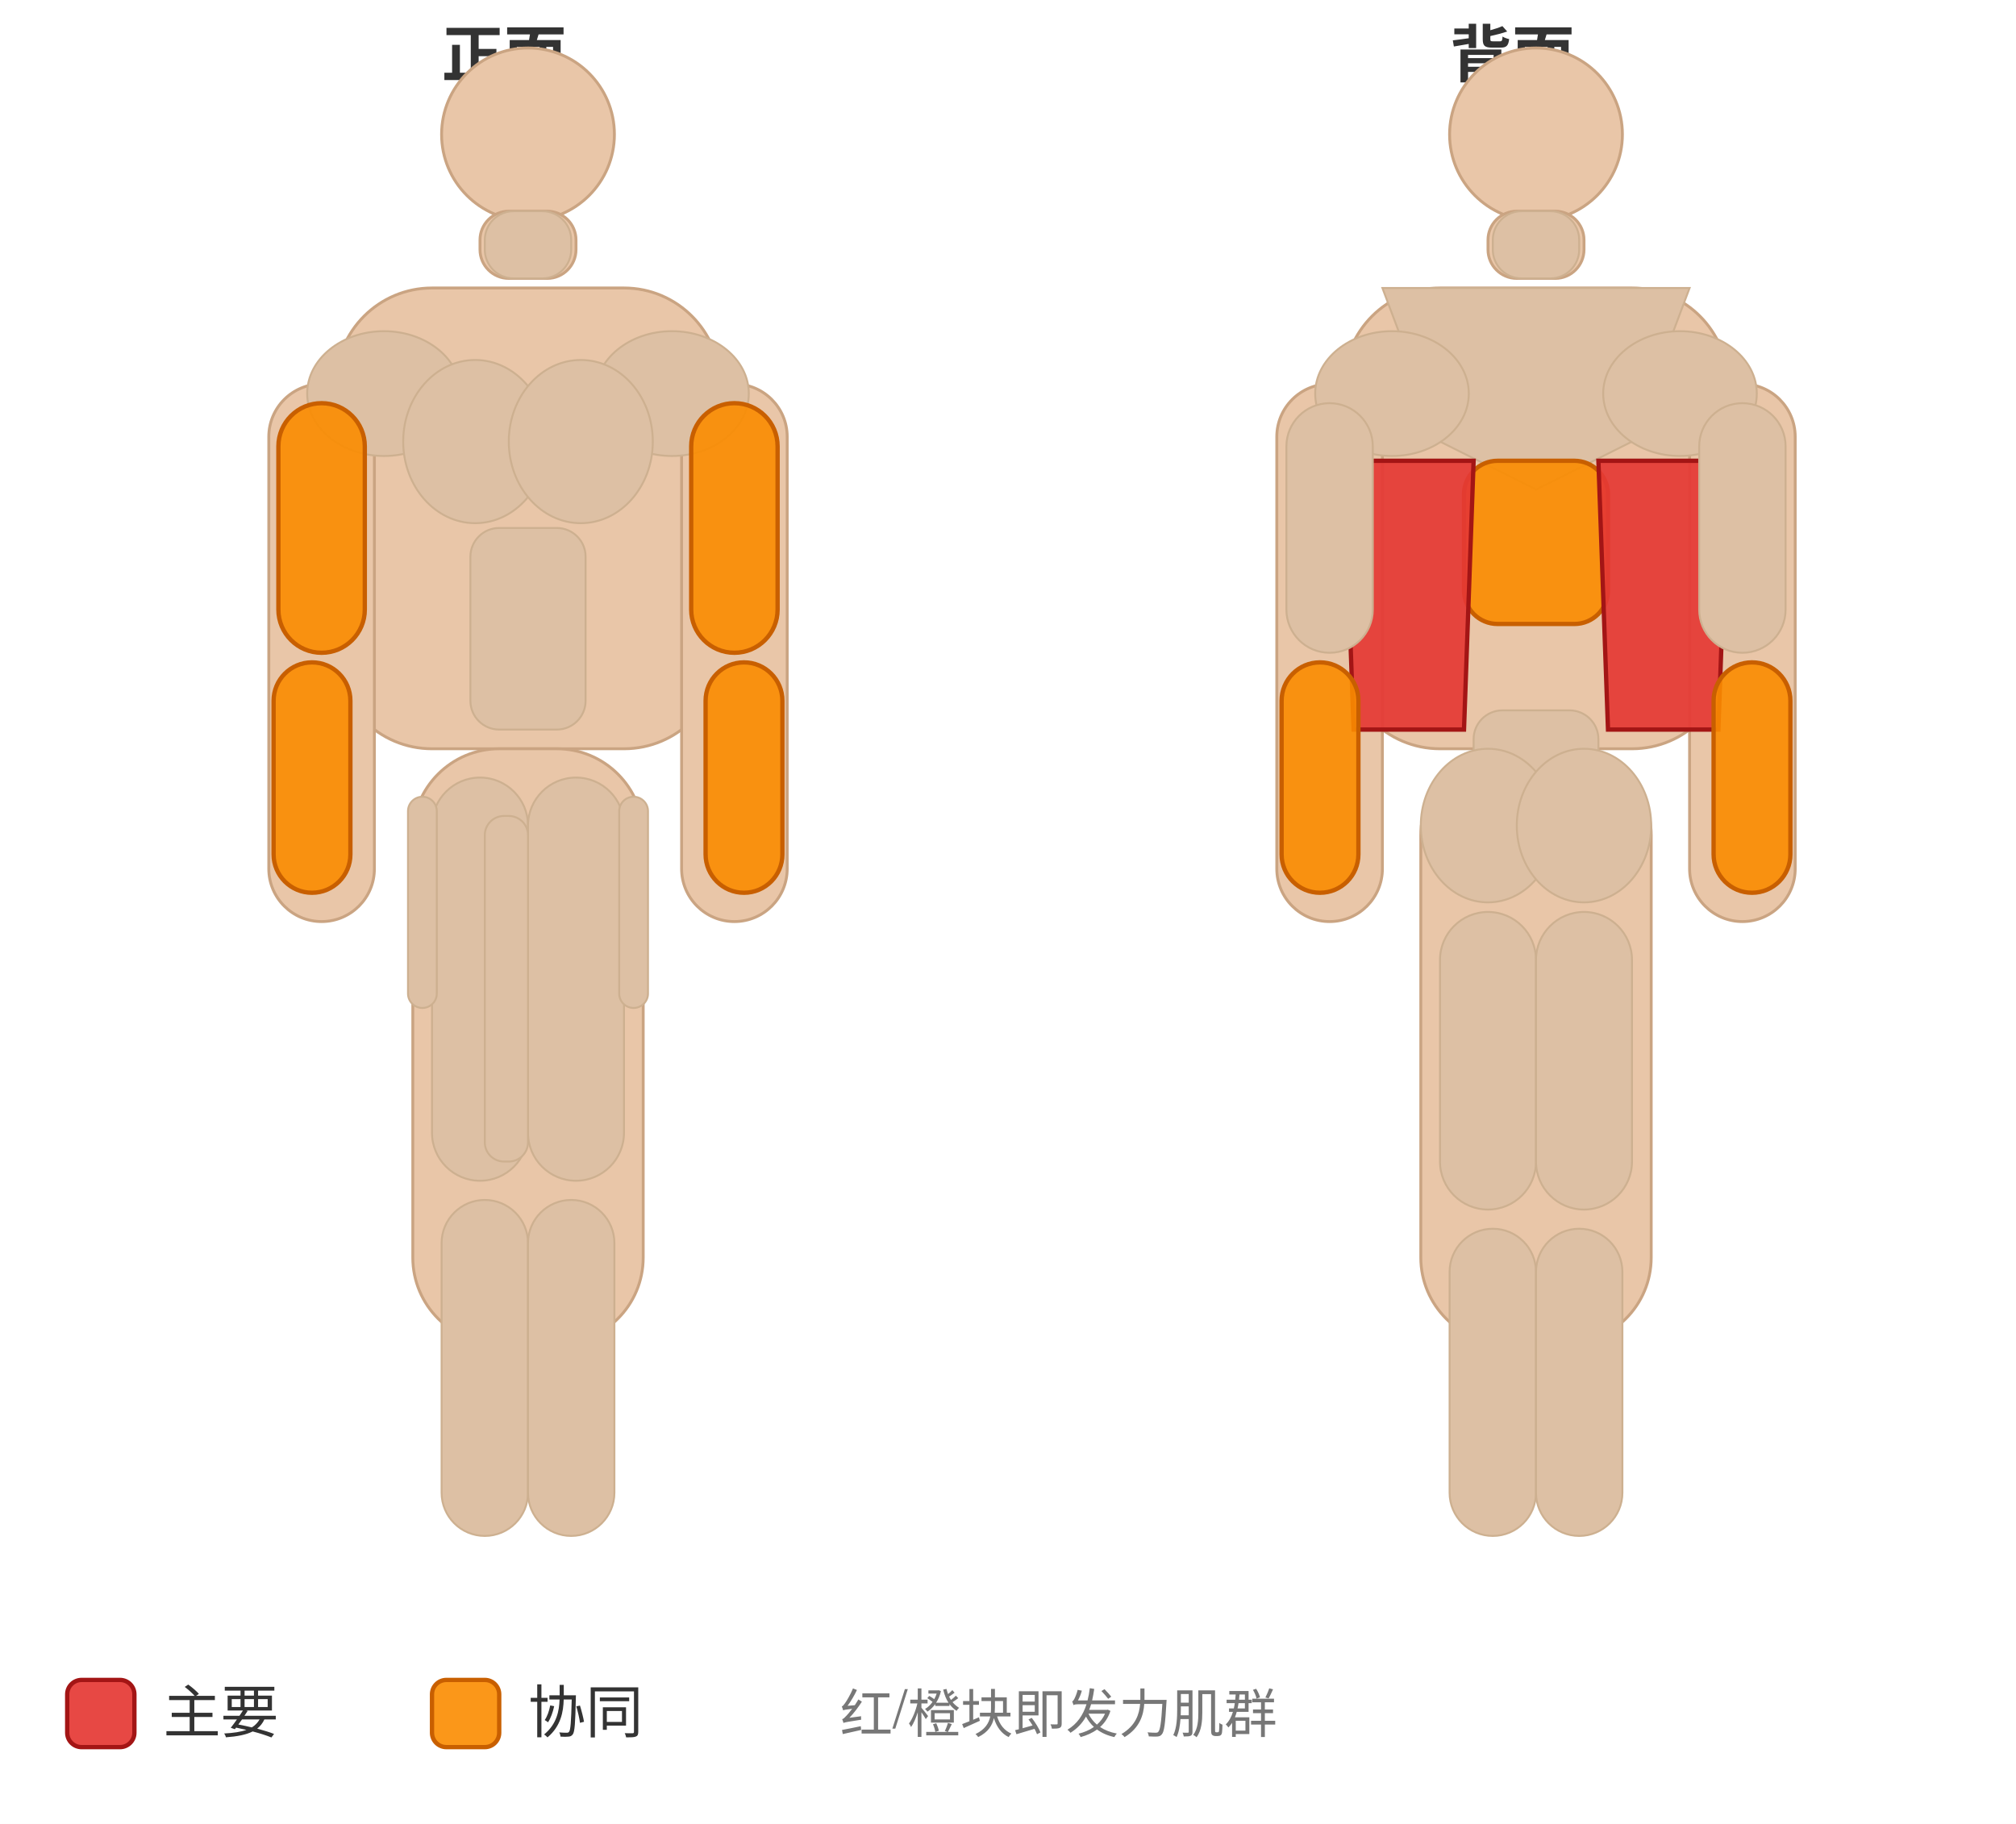
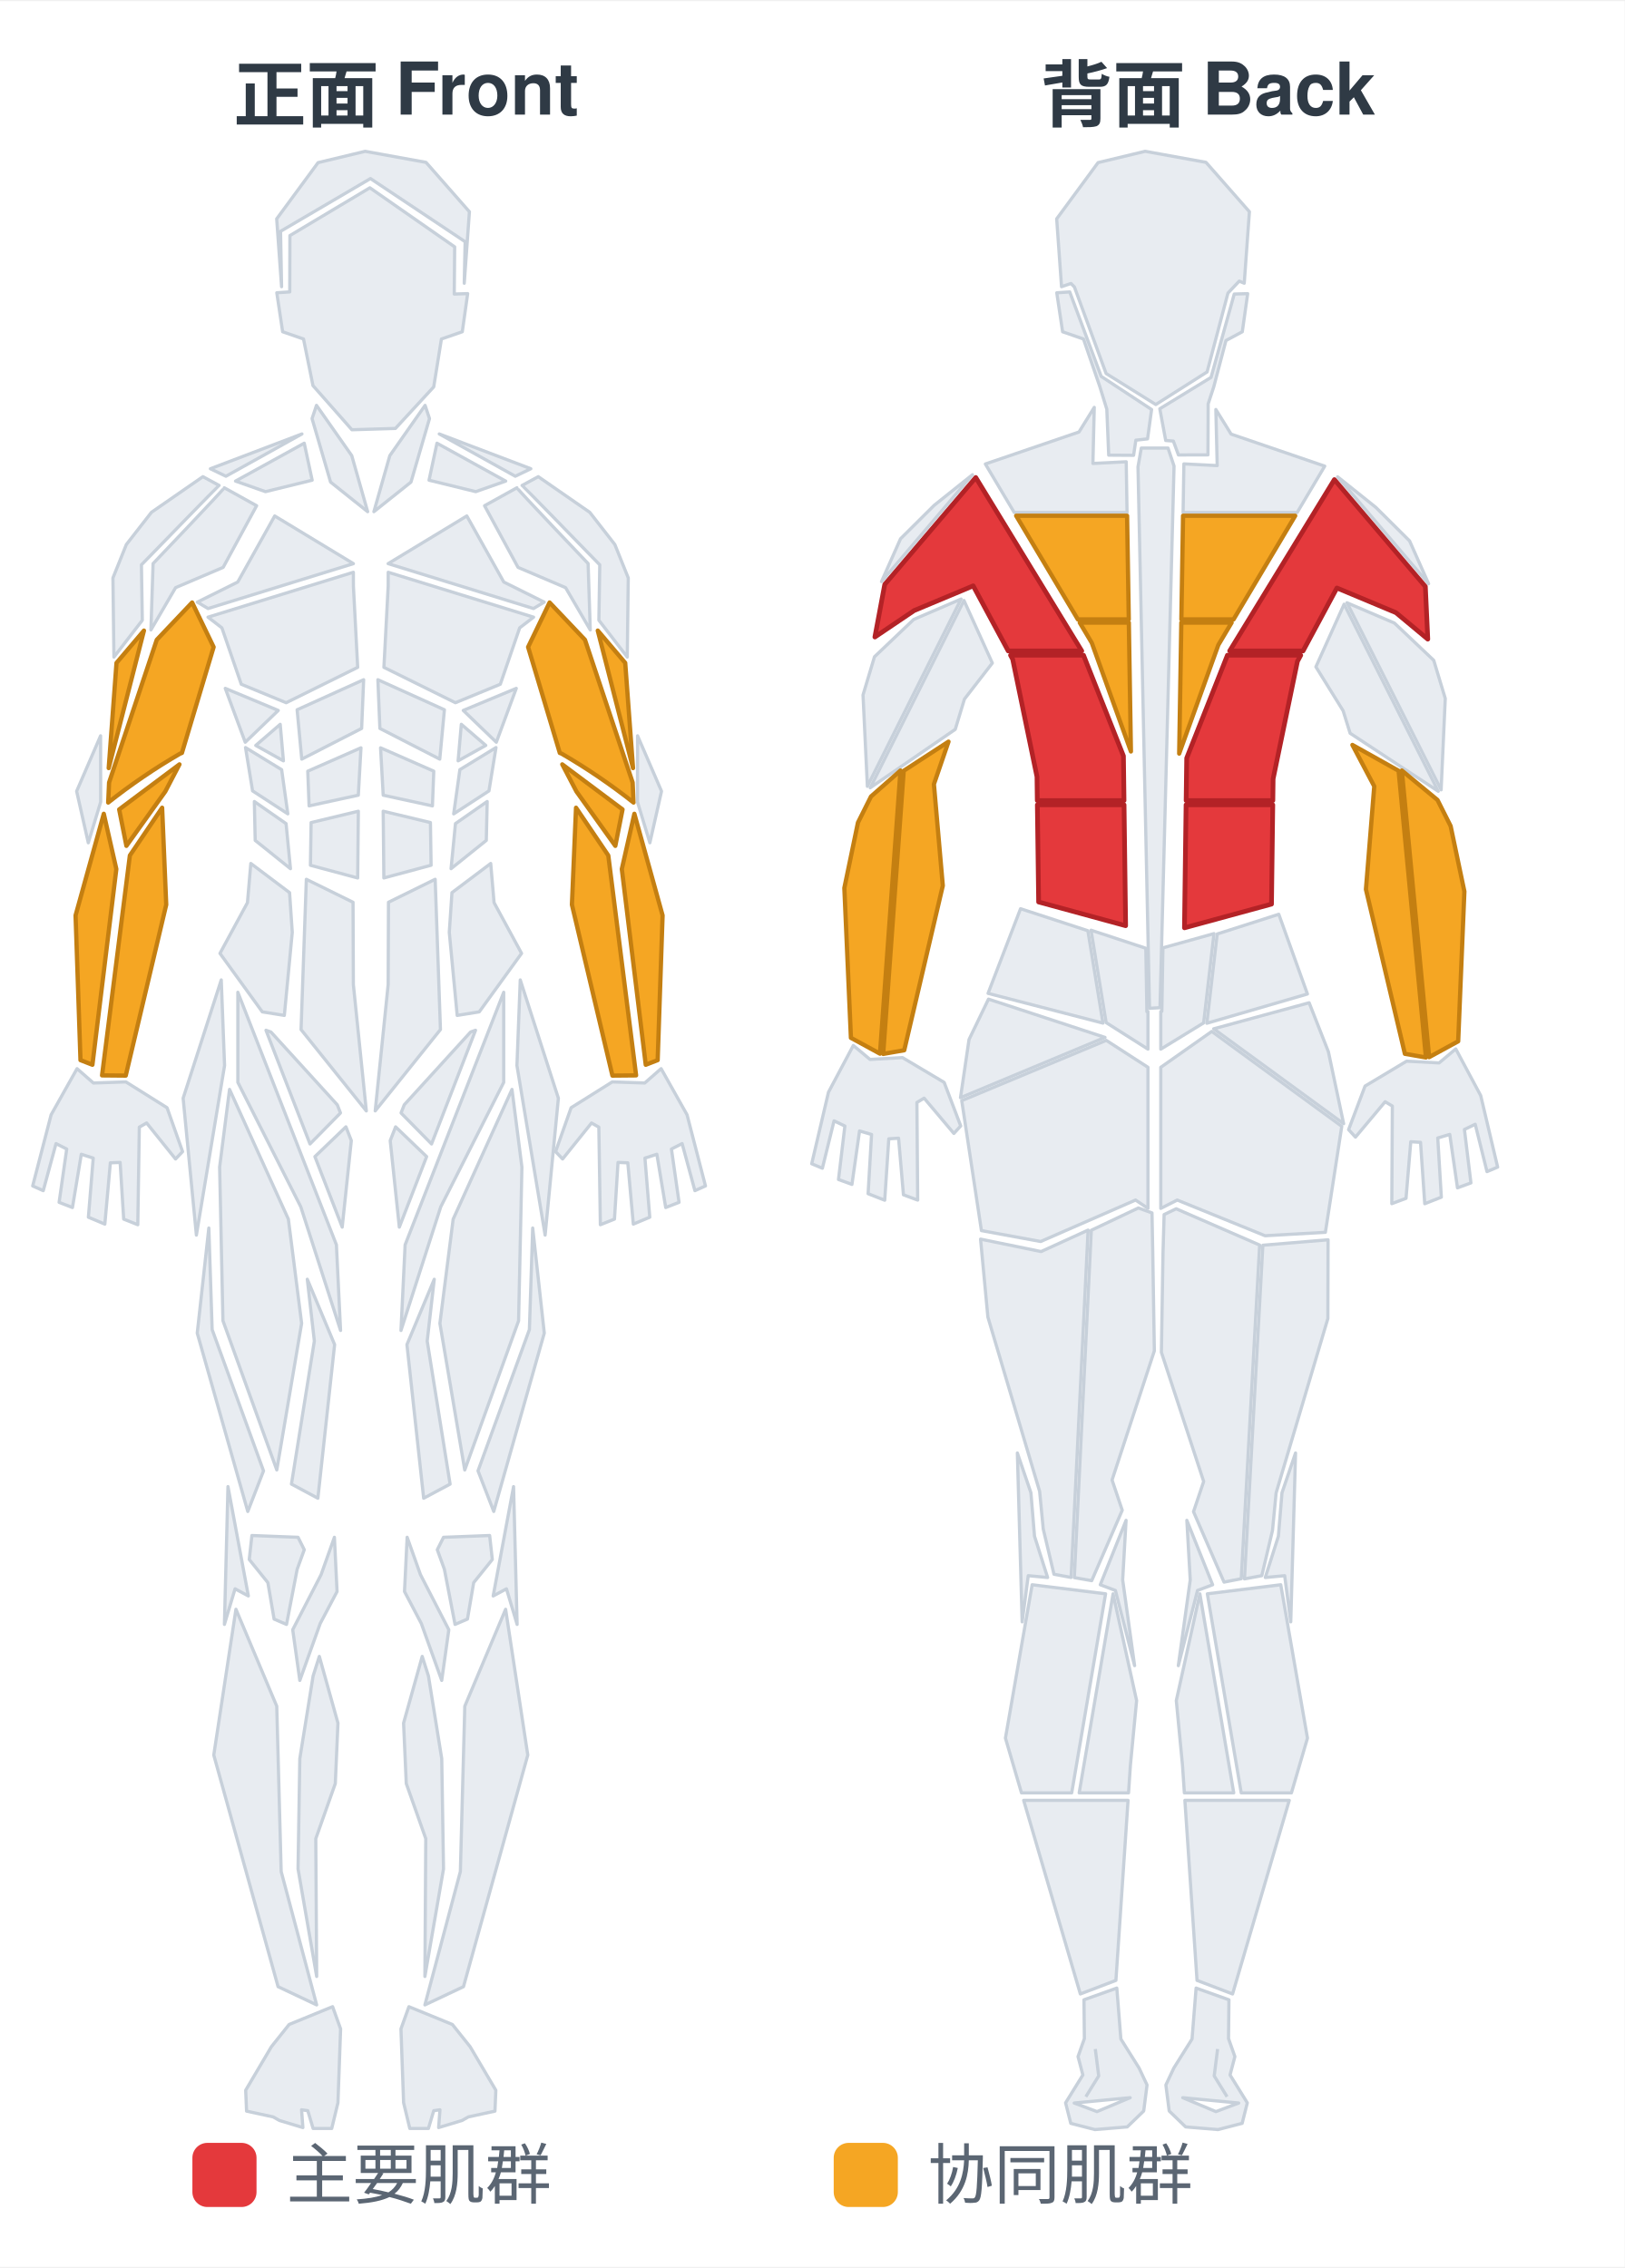
- <svg xmlns="http://www.w3.org/2000/svg" viewBox="0 0 420 380" width="420" height="380" font-family="-apple-system,Segoe UI,Helvetica,Arial,sans-serif">
-   <rect width="420" height="380" fill="#ffffff" />
-   <text x="105" y="16" font-size="13" font-weight="700" text-anchor="middle" fill="#333">正面</text>
-   <text x="315" y="16" font-size="13" font-weight="700" text-anchor="middle" fill="#333">背面</text>
-   <g transform="translate(10,0)">
-     <circle fill="#e9c6a8" stroke="#caa482" stroke-width="0.6" cx="100" cy="28" r="18" />
-     <rect fill="#e9c6a8" stroke="#caa482" stroke-width="0.6" x="90" y="44" width="20" height="14" rx="6" />
-     <rect fill="#e9c6a8" stroke="#caa482" stroke-width="0.6" x="60" y="60" width="80" height="96" rx="20" />
-     <rect fill="#e9c6a8" stroke="#caa482" stroke-width="0.6" x="46" y="80" width="22" height="112" rx="11" />
-     <rect fill="#e9c6a8" stroke="#caa482" stroke-width="0.6" x="132" y="80" width="22" height="112" rx="11" />
-     <rect fill="#e9c6a8" stroke="#caa482" stroke-width="0.6" x="76" y="156" width="48" height="124" rx="18" />
-     <rect fill="#ddc0a4" stroke="#cdb090" stroke-width="0.4" x="91" y="44" width="18" height="14" rx="6" />
-     <ellipse fill="#ddc0a4" stroke="#cdb090" stroke-width="0.4" cx="70" cy="82" rx="16" ry="13" />
-     <ellipse fill="#ddc0a4" stroke="#cdb090" stroke-width="0.4" cx="130" cy="82" rx="16" ry="13" />
-     <ellipse fill="#ddc0a4" stroke="#cdb090" stroke-width="0.4" cx="89" cy="92" rx="15" ry="17" />
-     <ellipse fill="#ddc0a4" stroke="#cdb090" stroke-width="0.4" cx="111" cy="92" rx="15" ry="17" />
-     <rect fill="#fb8c00" fill-opacity="0.9" stroke="#c85f00" stroke-width="0.9" x="48" y="84" width="18" height="52" rx="9" />
-     <rect fill="#fb8c00" fill-opacity="0.9" stroke="#c85f00" stroke-width="0.9" x="134" y="84" width="18" height="52" rx="9" />
-     <rect fill="#fb8c00" fill-opacity="0.9" stroke="#c85f00" stroke-width="0.9" x="47" y="138" width="16" height="48" rx="8" />
-     <rect fill="#fb8c00" fill-opacity="0.9" stroke="#c85f00" stroke-width="0.9" x="137" y="138" width="16" height="48" rx="8" />
-     <rect fill="#ddc0a4" stroke="#cdb090" stroke-width="0.4" x="88" y="110" width="24" height="42" rx="6" />
-     <rect fill="#ddc0a4" stroke="#cdb090" stroke-width="0.4" x="80" y="162" width="20" height="84" rx="10" />
-     <rect fill="#ddc0a4" stroke="#cdb090" stroke-width="0.4" x="100" y="162" width="20" height="84" rx="10" />
-     <rect fill="#ddc0a4" stroke="#cdb090" stroke-width="0.4" x="91" y="170" width="9" height="72" rx="4" />
-     <rect fill="#ddc0a4" stroke="#cdb090" stroke-width="0.4" x="75" y="166" width="6" height="44" rx="3" />
-     <rect fill="#ddc0a4" stroke="#cdb090" stroke-width="0.4" x="119" y="166" width="6" height="44" rx="3" />
-     <rect fill="#ddc0a4" stroke="#cdb090" stroke-width="0.4" x="82" y="250" width="18" height="70" rx="9" />
-     <rect fill="#ddc0a4" stroke="#cdb090" stroke-width="0.4" x="100" y="250" width="18" height="70" rx="9" />
+ <svg xmlns="http://www.w3.org/2000/svg" viewBox="0 0 76 106" width="260" height="363" role="img" font-family="-apple-system,BlinkMacSystemFont,Segoe UI,Helvetica,Arial,sans-serif">
+   <rect width="76" height="106" fill="#ffffff" />
+   <text x="19" y="5.6" font-size="3.4" font-weight="600" text-anchor="middle" fill="#2f3a45">正面 Front</text>
+   <text x="56.5" y="5.6" font-size="3.4" font-weight="600" text-anchor="middle" fill="#2f3a45">背面 Back</text>
+   <g transform="translate(1.5,7)">
+     <path d="m 11.672,6.359 -0.048,-2.591 4.206,-2.468 4.428,2.954 -0.041,1.944 0.242,-3.345 -2.031,-2.311 -2.845,-0.516 -2.204,0.529 -1.936,2.631 z" fill="#e8ecf1" stroke="#c7d0da" stroke-width="0.15" stroke-linejoin="round" />
+     <path d="m 19.749,6.703 0.02,-2.207 -3.967,-2.764 -3.741,2.236 -0.006,2.635 -0.607,0.04 0.274,1.824 0.976,0.339 0.442,2.18 1.822,2.066 2.035,-0.061 1.792,-1.944 0.36,-2.241 0.976,-0.339 0.252,-1.784 z" fill="#e8ecf1" stroke="#c7d0da" stroke-width="0.15" stroke-linejoin="round" />
+     <path d="m 13.305,11.911 1.65,2.352 0.744,2.622 -1.735,-1.384 -0.866,-2.971 z" fill="#e8ecf1" stroke="#c7d0da" stroke-width="0.15" stroke-linejoin="round" />
+     <path d="m 18.385,11.911 -1.65,2.352 -0.745,2.622 1.735,-1.384 0.866,-2.971 z" fill="#e8ecf1" stroke="#c7d0da" stroke-width="0.15" stroke-linejoin="round" />
+     <path d="m 19.048,13.248 3.557,1.979 0.727,-0.351 z m -0.107,0.433 -0.371,1.731 2.185,0.536 1.401,-0.494 z" fill="#e8ecf1" stroke="#c7d0da" stroke-width="0.15" stroke-linejoin="round" />
+     <path d="m 22.922,15.657 0.758,-0.41 2.408,1.668 1.174,1.507 0.627,1.563 -0.046,3.702 -1.328,-1.722 0.041,-2.594 -0.488,-0.5 c 0,0 -3.098,-3.191 -3.144,-3.214 z m -0.241,0.109 c -0.001,0.052 3.33,3.547 3.33,3.547 l 0.101,3.104 -1.154,-1.978 -2.225,-0.948 -1.566,-2.885 z" fill="#e8ecf1" stroke="#c7d0da" stroke-width="0.15" stroke-linejoin="round" />
+     <path d="m 12.625,13.248 -3.557,1.979 -0.727,-0.351 z m 0.107,0.433 0.371,1.731 -2.185,0.536 -1.401,-0.494 z" fill="#e8ecf1" stroke="#c7d0da" stroke-width="0.15" stroke-linejoin="round" />
+     <path d="m 8.75,15.657 -0.758,-0.41 -2.408,1.668 -1.174,1.507 -0.627,1.563 0.046,3.702 1.328,-1.722 -0.041,-2.594 0.488,-0.5 c 0,0 3.098,-3.191 3.144,-3.214 z m 0.241,0.109 c 0.002,0.052 -3.33,3.547 -3.33,3.547 l -0.101,3.104 1.154,-1.978 2.225,-0.948 1.566,-2.885 z" fill="#e8ecf1" stroke="#c7d0da" stroke-width="0.15" stroke-linejoin="round" />
+     <path d="m 27.622,30.815 -0.338,1.705 -1.819,-2.544 -0.663,-1.269 z m -2.853,-2.61 c -0.026,-0.014 -0.054,-0.025 -0.082,-0.032 l -1.483,-4.955 1.005,-2.084 1.655,1.745 2.23,6.677 0.042,0.937 c -1.065,-0.842 -2.19,-1.607 -3.364,-2.288 z m 1.694,-5.757 1.649,6.434 -0.365,-4.923 z" fill="#f5a623" stroke="#c47f11" stroke-width="0.2" stroke-linejoin="round" />
+     <path d="m 26.955,32.969 1.301,10.289 -1.108,0.01 -1.894,-7.996 0.192,-4.537 z m 1.22,-1.95 -0.587,2.586 1.119,9.156 0.558,-0.217 0.23,-6.77 z" fill="#f5a623" stroke="#c47f11" stroke-width="0.2" stroke-linejoin="round" />
+     <path d="m 4.075,30.815 0.338,1.705 1.819,-2.544 0.663,-1.269 z m 2.853,-2.61 c 0.026,-0.014 0.054,-0.025 0.082,-0.032 l 1.483,-4.955 -1.005,-2.084 -1.655,1.745 -2.23,6.677 -0.042,0.937 c 1.065,-0.842 2.19,-1.607 3.364,-2.288 z m -1.694,-5.757 -1.649,6.434 0.365,-4.923 z" fill="#f5a623" stroke="#c47f11" stroke-width="0.2" stroke-linejoin="round" />
+     <path d="m 4.575,32.969 -1.301,10.289 1.108,0.01 1.894,-7.996 -0.192,-4.537 z m -1.22,-1.95 0.587,2.586 -1.119,9.156 -0.558,-0.217 -0.23,-6.77 z" fill="#f5a623" stroke="#c47f11" stroke-width="0.2" stroke-linejoin="round" />
+     <path d="m 20.337,17.085 1.729,3.091 1.890,0.94 -0.5,0.3 -6.8, -2.1 z" fill="#e8ecf1" stroke="#c7d0da" stroke-width="0.15" stroke-linejoin="round" />
+     <path d="m 16.66,19.72 6.8,2.1 -0.65,0.5 -0.906,2.638 -2.1,0.865 -3.345,-1.655 0.2,-3.8 z" fill="#e8ecf1" stroke="#c7d0da" stroke-width="0.15" stroke-linejoin="round" />
+     <path d="m 11.351,17.085 -1.729,3.091 -1.890,0.94 0.5,0.3 6.8,-2.1 z" fill="#e8ecf1" stroke="#c7d0da" stroke-width="0.15" stroke-linejoin="round" />
+     <path d="m 15.03,19.72 -6.8,2.1 0.65,0.5 0.906,2.638 2.1,0.865 3.346,-1.655 -0.2,-3.8 z" fill="#e8ecf1" stroke="#c7d0da" stroke-width="0.15" stroke-linejoin="round" />
+     <path d="m 19.642,34.708 1.813,-1.365 0.157,1.833 1.286,2.373 -1.98,2.737 -1.031,0.166 -0.37,-3.888 z" fill="#e8ecf1" stroke="#c7d0da" stroke-width="0.15" stroke-linejoin="round" />
+     <path d="M 19.289,26.152 l -3.112 -1.406 0.094 2.28 2.801 1.436 z M 21.224,27.820 l -1.294 0.721 0.15 -1.709 z M 20.171,26.183 l 2.48 -1.032 -0.934 2.521 z M 21.702,27.921 l -1.69 1.034 -0.289 2.068 1.65 -1.075 z" fill="#e8ecf1" stroke="#c7d0da" stroke-width="0.15" stroke-linejoin="round" />
+     <path d="M 18.791,29.025 l -0.062 1.624 -2.303 -0.5 -0.124 -2.217 z M 18.635,31.429 l 0.031 1.998 -2.21 0.594 -0.031 -3.123 z M 21.290,30.444 l -1.484 1.034 -0.206 2.109 1.649 -1.324 z" fill="#e8ecf1" stroke="#c7d0da" stroke-width="0.15" stroke-linejoin="round" />
+     <path d="m 12.046,34.708 -1.813,-1.365 -0.157,1.833 -1.286,2.374 1.98,2.736 1.031,0.166 0.371,-3.887 z" fill="#e8ecf1" stroke="#c7d0da" stroke-width="0.15" stroke-linejoin="round" />
+     <path d="m 15.636,44.92 -0.606,-5.912 -0.015,-3.849 -2.185,-1.075 -0.247,7.03 z" fill="#e8ecf1" stroke="#c7d0da" stroke-width="0.15" stroke-linejoin="round" />
+     <path d="m 16.052,44.919 0.606,-5.912 0.015,-3.849 2.184,-1.075 0.247,7.03 z" fill="#e8ecf1" stroke="#c7d0da" stroke-width="0.15" stroke-linejoin="round" />
+     <path d="m 12.399,26.152 3.112,-1.406 -0.094,2.28 -2.801,1.436 z m -1.935,1.669 1.294,0.721 -0.15,-1.709 z m 1.053,-1.637 -2.479,-1.033 0.934,2.521 z m -1.532,1.737 1.69,1.034 0.289,2.067 -1.649,-1.075 z" fill="#e8ecf1" stroke="#c7d0da" stroke-width="0.15" stroke-linejoin="round" />
+     <path d="M 12.897,29.025 l 0.062 1.624 2.303 -0.5 0.124 -2.217 z M 13.053,31.430 l -0.031 1.998 2.21 0.594 0.031 -3.123 z M 10.398,30.445 l 1.484 1.034 0.206 2.109 -1.65 -1.324 z" fill="#e8ecf1" stroke="#c7d0da" stroke-width="0.15" stroke-linejoin="round" />
+     <path d="m 14.404,45.04 0.022,-0.028 -0.149,-0.379 -3.102,-3.404 -0.233,-0.083 2.059,5.32 z m -1.173,2.018 1.277,3.299 0.426,-4.049 -0.252,-0.643 z" fill="#e8ecf1" stroke="#c7d0da" stroke-width="0.15" stroke-linejoin="round" />
+     <path d="m 17.284,45.04 -0.022,-0.028 0.149,-0.379 3.102,-3.404 0.232,-0.083 -2.058,5.32 z m 1.173,2.018 -1.277,3.299 -0.426,-4.048 0.252,-0.643 z" fill="#e8ecf1" stroke="#c7d0da" stroke-width="0.15" stroke-linejoin="round" />
+     <path d="m 23.419,50.399 -0.155,4.751 -2.403,6.609 0.736,1.9 2.364,-8.344 z m -0.582,-11.608 -0.155,4.007 1.318,7.932 0.62,-6.403 z m -0.387,5.123 -2.752,6.073 -0.62,4.874 1.162,6.858 2.519,-6.981 0.155,-7.188 z" fill="#e8ecf1" stroke="#c7d0da" stroke-width="0.15" stroke-linejoin="round" />
+     <path d="m 22.063,39.37 v 4.214 l -2.946,5.825 -1.86,5.783 0.194,-4.007 z m -3.249,13.426 -0.065,0.155 -1.213,2.902 0.783,7.188 1.236,-0.661 -1.071,-6.693 z" fill="#e8ecf1" stroke="#c7d0da" stroke-width="0.15" stroke-linejoin="round" />
+     <path d="m 17.256,87.868 0.124,3.452 0.29,1.206 h 0.871 l 0.249,-0.832 0.291,-0.042 -0.062,0.832 1.099,-0.333 0.291,-0.166 1.244,-0.27 0.042,-0.977 -1.203,-2.037 -0.83,-1.04 -2.033,-0.832 z" fill="#e8ecf1" stroke="#c7d0da" stroke-width="0.15" stroke-linejoin="round" />
+     <path d="m 18.251,70.441 0.291,0.915 0.622,3.868 0.083,5.157 -0.871,5.033 0.041,-6.447 -0.912,-2.578 -0.126,-2.828 z m 1.992,2.329 -0.208,7.736 -1.659,6.239 1.805,-0.853 3.008,-10.836 -1.037,-6.821 z" fill="#e8ecf1" stroke="#c7d0da" stroke-width="0.15" stroke-linejoin="round" />
+     <path d="m 21.405,64.784 0.124,1.123 -0.871,1.082 -0.291,1.706 -0.581,0.249 -0.498,-2.579 -0.332,-0.915 0.291,-0.582 z m -3.859,0.083 0.622,1.747 1.327,2.579 -0.332,2.371 -0.954,-2.662 -0.787,-1.497 z m 4.978,-2.37 -0.954,5.116 0.622,-0.333 0.498,1.664 z" fill="#e8ecf1" stroke="#c7d0da" stroke-width="0.15" stroke-linejoin="round" />
+     <path d="m 8.269,50.399 0.155,4.751 2.403,6.61 -0.736,1.9 -2.364,-8.344 z m 0.581,-11.608 0.155,4.007 -1.318,7.932 -0.62,-6.403 z m 0.388,5.122 2.752,6.072 0.62,4.874 -1.162,6.858 -2.519,-6.982 -0.155,-7.188 z" fill="#e8ecf1" stroke="#c7d0da" stroke-width="0.15" stroke-linejoin="round" />
+     <path d="m 9.626,39.369 v 4.214 l 2.945,5.825 1.86,5.783 -0.194,-4.007 z m 3.249,13.426 0.065,0.155 1.213,2.902 -0.783,7.188 -1.236,-0.661 1.071,-6.693 z" fill="#e8ecf1" stroke="#c7d0da" stroke-width="0.15" stroke-linejoin="round" />
+     <path d="m 14.433,87.868 -0.124,3.452 -0.291,1.206 h -0.871 l -0.249,-0.832 -0.291,-0.042 0.062,0.832 -1.099,-0.333 -0.291,-0.166 -1.245,-0.27 -0.041,-0.977 1.203,-2.038 0.83,-1.04 2.033,-0.832 z" fill="#e8ecf1" stroke="#c7d0da" stroke-width="0.15" stroke-linejoin="round" />
+     <path d="m 13.438,70.441 -0.291,0.915 -0.622,3.868 -0.083,5.157 0.872,5.033 -0.042,-6.447 0.913,-2.578 0.124,-2.828 z m -1.992,2.329 0.207,7.736 1.66,6.239 -1.805,-0.853 -3.008,-10.836 1.037,-6.821 z" fill="#e8ecf1" stroke="#c7d0da" stroke-width="0.15" stroke-linejoin="round" />
+     <path d="m 10.284,64.784 -0.124,1.123 0.871,1.082 0.291,1.706 0.581,0.249 0.498,-2.579 0.332,-0.915 -0.291,-0.582 z m 3.859,0.083 -0.622,1.747 -1.328,2.579 0.332,2.371 0.954,-2.662 0.788,-1.496 z m -4.979,-2.371 0.954,5.116 -0.622,-0.333 -0.498,1.664 z" fill="#e8ecf1" stroke="#c7d0da" stroke-width="0.15" stroke-linejoin="round" />
+     <path d="m 3.205,27.37 0.005,3.094 -0.58,1.912 -0.545,-2.412 z" fill="#e8ecf1" stroke="#c7d0da" stroke-width="0.15" stroke-linejoin="round" />
+     <path d="m 4.39,43.563 -1.52,0.051 -0.766,-0.671 -1.213,2.158 -0.862,3.329 0.494,0.221 0.598,-2.202 0.5,0.254 -0.356,2.494 0.624,0.243 0.414,-2.492 0.558,0.179 -0.226,2.766 0.769,0.323 0.258,-2.868 0.458,-0.018 0.166,2.652 0.66,0.263 0.071,-4.566 0.342,-0.194 1.353,1.684 0.328,-0.344 -0.726,-2.055 z" fill="#e8ecf1" stroke="#c7d0da" stroke-width="0.15" stroke-linejoin="round" />
+     <path d="m 28.325,27.37 -0.005,3.094 0.58,1.912 0.545,-2.412 z" fill="#e8ecf1" stroke="#c7d0da" stroke-width="0.15" stroke-linejoin="round" />
+     <path d="m 27.14,43.563 1.52,0.051 0.766,-0.671 1.213,2.158 0.862,3.329 -0.494,0.221 -0.598,-2.202 -0.5,0.254 0.356,2.494 -0.624,0.243 -0.414,-2.492 -0.558,0.179 0.226,2.766 -0.769,0.323 -0.258,-2.868 -0.458,-0.018 -0.166,2.652 -0.66,0.263 -0.071,-4.566 -0.342,-0.194 -1.353,1.684 -0.328,-0.344 0.726,-2.055 z" fill="#e8ecf1" stroke="#c7d0da" stroke-width="0.15" stroke-linejoin="round" />
+     <path d="m 48.157,6.359 0.442,-0.15 0.161,0.164 1.482,4.048 2.324,1.451 2.4,-1.524 0.976,-3.69 0.528,-0.559 0.234,0.098 0.242,-3.345 -2.031,-2.311 -2.845,-0.516 -2.204,0.529 -1.936,2.631 z" fill="#e8ecf1" stroke="#c7d0da" stroke-width="0.15" stroke-linejoin="round" />
+     <path d="m 52.37,12.105 -2.358,-1.55 -1.471,-3.951 -0.607,0.04 0.274,1.824 0.976,0.339 0.761,2.216 0.33,1.068 0.089,2.149 1.164,0.008 0.106,-0.708 0.547,-0.061 z m 1.018,1.476 0.238,0.65 1.381,-0.004 0.01,-2.388 0.26,-0.791 0.572,-2.17 0.764,-0.41 0.252,-1.784 -0.629,0.019 -1.085,3.9 -2.397,1.467 0.277,1.485 z" fill="#e8ecf1" stroke="#c7d0da" stroke-width="0.15" stroke-linejoin="round" />
+     <path d="M 49.625,14.629 L 49.688,12.005 L 48.974,13.157 L 44.594,14.654 L 45.945,16.925 L 51.222,16.925 L 51.183,14.550 Z" fill="#e8ecf1" stroke="#c7d0da" stroke-width="0.15" stroke-linejoin="round" />
+     <path d="M 46.034,17.075 L 48.920,21.925 L 51.303,21.925 L 51.224,17.075 Z" fill="#f5a623" stroke="#c47f11" stroke-width="0.2" stroke-linejoin="round" />
+     <path d="M 49.009,22.075 L 49.572,23.022 L 51.403,28.104 L 51.305,22.075 Z" fill="#f5a623" stroke="#c47f11" stroke-width="0.2" stroke-linejoin="round" />
+     <path d="M 55.439,14.729 L 55.376,12.104 L 56.090,13.256 L 60.470,14.754 L 59.179,16.925 L 53.844,16.925 L 53.881,14.649 Z" fill="#e8ecf1" stroke="#c7d0da" stroke-width="0.15" stroke-linejoin="round" />
+     <path d="M 59.089,17.075 L 56.204,21.925 L 53.763,21.925 L 53.842,17.075 Z" fill="#f5a623" stroke="#c47f11" stroke-width="0.2" stroke-linejoin="round" />
+     <path d="M 56.114,22.075 L 55.492,23.121 L 53.661,28.203 L 53.761,22.075 Z" fill="#f5a623" stroke="#c47f11" stroke-width="0.2" stroke-linejoin="round" />
+     <path d="M 44.144,15.285 L 39.888,20.286 L 39.426,22.749 L 41.263,21.510 L 44.025,20.355 L 45.663,23.400 L 49.103,23.400 Z" fill="#e4393c" stroke="#b32226" stroke-width="0.22" stroke-linejoin="round" />
+     <path d="M 42.201,16.586 L 40.626,18.152 L 39.736,20.156 L 43.992,15.155 Z" fill="#e8ecf1" stroke="#c7d0da" stroke-width="0.15" stroke-linejoin="round" />
+     <path d="M 45.771,23.600 L 45.872,23.789 L 47.009,29.286 L 47.023,30.400 L 51.080,30.400 L 51.053,28.314 L 49.185,23.600 Z" fill="#e4393c" stroke="#b32226" stroke-width="0.22" stroke-linejoin="round" />
+     <path d="M 47.026,30.600 L 47.086,35.145 L 51.156,36.255 L 51.082,30.600 Z" fill="#e4393c" stroke="#b32226" stroke-width="0.22" stroke-linejoin="round" />
+     <path d="M 62.863,16.686 L 64.438,18.251 L 65.328,20.255 L 61.073,15.254 Z" fill="#e8ecf1" stroke="#c7d0da" stroke-width="0.15" stroke-linejoin="round" />
+     <path d="M 60.921,15.384 L 65.176,20.385 L 65.290,22.849 L 63.801,21.609 L 61.039,20.454 L 59.455,23.400 L 56.022,23.400 Z" fill="#e4393c" stroke="#b32226" stroke-width="0.22" stroke-linejoin="round" />
+     <path d="M 59.347,23.600 L 59.192,23.888 L 58.055,29.385 L 58.042,30.400 L 53.986,30.400 L 54.012,28.413 L 55.918,23.600 Z" fill="#e4393c" stroke="#b32226" stroke-width="0.22" stroke-linejoin="round" />
+     <path d="M 58.039,30.600 L 57.979,35.245 L 53.908,36.354 L 53.983,30.600 Z" fill="#e4393c" stroke="#b32226" stroke-width="0.22" stroke-linejoin="round" />
+     <path d="M 43.593,21.039 L 44.920,23.967 L 43.615,25.653 L 43.186,27.069 L 39.209,29.802 Z" fill="#e8ecf1" stroke="#c7d0da" stroke-width="0.15" stroke-linejoin="round" />
+     <path d="M 43.459,20.972 L 39.075,29.735 L 38.871,25.461 L 39.407,23.674 L 41.242,21.927 Z" fill="#e8ecf1" stroke="#c7d0da" stroke-width="0.15" stroke-linejoin="round" />
+     <path d="M 40.717,42.425 l -1.518,0.086 -0.782,-0.653 -1.162,2.186 -0.784,3.348 0.499,0.209 0.546,-2.216 0.506,0.242 -0.298,2.502 0.629,0.229 0.355,-2.501 0.562,0.165 -0.161,2.771 0.777,0.305 0.191,-2.873 0.457,-0.029 0.228,2.648 0.666,0.248 -0.036,-4.567 0.337,-0.202 1.392,1.651 0.32,-0.351 -0.774,-2.037 z" fill="#e8ecf1" stroke="#c7d0da" stroke-width="0.15" stroke-linejoin="round" />
+     <path d="M 40.775,29.006 L 42.870,27.644 L 42.187,29.635 L 42.603,34.383 L 40.799,42.081 L 39.814,42.253 Z" fill="#f5a623" stroke="#c47f11" stroke-width="0.2" stroke-linejoin="round" />
+     <path d="M 39.665,42.242 L 38.305,41.501 L 37.998,34.491 L 38.635,31.429 L 39.245,30.209 L 40.625,28.994 Z" fill="#f5a623" stroke="#c47f11" stroke-width="0.2" stroke-linejoin="round" />
+     <path d="M 61.376,21.213 L 60.056,24.145 L 61.330,26.199 L 61.657,27.251 L 65.780,29.966 Z" fill="#e8ecf1" stroke="#c7d0da" stroke-width="0.15" stroke-linejoin="round" />
+     <path d="M 61.510,21.146 L 65.914,29.899 L 66.108,25.624 L 65.568,23.839 L 63.729,22.096 Z" fill="#e8ecf1" stroke="#c7d0da" stroke-width="0.15" stroke-linejoin="round" />
+     <path d="M 64.301,42.592 l 1.518,0.083 0.78,-0.655 1.167,2.183 0.792,3.346 -0.498,0.211 -0.551,-2.215 -0.505,0.243 0.304,2.501 -0.629,0.23 -0.361,-2.5 -0.562,0.167 0.168,2.77 -0.776,0.306 -0.197,-2.872 -0.457,-0.028 -0.222,2.648 -0.665,0.249 0.025,-4.567 -0.337,-0.201 -1.388,1.655 -0.321,-0.35 0.77,-2.039 z" fill="#e8ecf1" stroke="#c7d0da" stroke-width="0.15" stroke-linejoin="round" />
+     <path d="M 65.204,42.420 L 63.925,29.007 L 61.764,27.798 L 62.786,29.733 L 62.397,34.555 L 64.219,42.248 Z" fill="#f5a623" stroke="#c47f11" stroke-width="0.2" stroke-linejoin="round" />
+     <path d="M 64.075,28.993 L 65.353,42.405 L 66.712,41.663 L 67.002,34.653 L 66.358,31.591 L 65.745,30.373 Z" fill="#f5a623" stroke="#c47f11" stroke-width="0.2" stroke-linejoin="round" />
+     <path d="m 51.734,14.789 0.539,25.331 0.49,-0.03 0.657,-25.339 -0.281,-0.842 -1.251,-4.9e-4 z" fill="#e8ecf1" stroke="#c7d0da" stroke-width="0.15" stroke-linejoin="round" />
+     <path d="M 52.100,37.310 L 49.537,36.465 L 50.244,40.788 L 52.200,42.030 L 52.200,40.270 L 52.150,40.280 Z" fill="#e8ecf1" stroke="#c7d0da" stroke-width="0.15" stroke-linejoin="round" />
+     <path d="M 49.389,36.490 L 46.240,35.460 L 44.720,39.420 L 50.096,40.812 Z" fill="#e8ecf1" stroke="#c7d0da" stroke-width="0.15" stroke-linejoin="round" />
+     <path d="M 52.800,42.030 L 52.800,40.270 L 52.850,40.260 L 52.900,37.290 L 55.289,36.625 L 54.805,40.801 Z" fill="#e8ecf1" stroke="#c7d0da" stroke-width="0.15" stroke-linejoin="round" />
+     <path d="M 55.439,36.643 L 55.980,36.470 L 58.320,35.720 L 59.660,39.450 L 54.955,40.819 Z" fill="#e8ecf1" stroke="#c7d0da" stroke-width="0.15" stroke-linejoin="round" />
+     <path d="M 50.191,41.481 L 44.740,39.690 L 43.830,41.580 L 43.431,44.301 Z" fill="#e8ecf1" stroke="#c7d0da" stroke-width="0.15" stroke-linejoin="round" />
+     <path d="M 50.249,41.619 L 43.489,44.439 L 44.410,50.520 L 47.180,51.030 L 51.620,49.090 L 52.200,49.480 L 52.200,42.880 Z" fill="#e8ecf1" stroke="#c7d0da" stroke-width="0.15" stroke-linejoin="round" />
+     <path d="M 55.274,41.079 L 61.354,45.519 L 60.640,42.150 L 59.740,39.860 Z" fill="#e8ecf1" stroke="#c7d0da" stroke-width="0.15" stroke-linejoin="round" />
+     <path d="M 55.186,41.201 L 52.800,42.880 L 52.800,49.480 L 53.570,49.090 L 57.680,50.760 L 60.500,50.600 L 61.266,45.641 Z" fill="#e8ecf1" stroke="#c7d0da" stroke-width="0.15" stroke-linejoin="round" />
+     <path d="m 51.176,64.074 -1.206,3.015 0.707,0.266 0.898,3.518 -0.558,-4.012 z m -5.085,-3.15 0.634,1.861 0.168,2.033 0.613,1.931 -0.906,-0.085 -0.285,2.16 z" fill="#e8ecf1" stroke="#c7d0da" stroke-width="0.15" stroke-linejoin="round" />
+     <path d="m 54.019,64.074 1.206,3.015 -0.707,0.266 -0.898,3.518 0.558,-4.012 z m 5.085,-3.15 -0.634,1.861 -0.168,2.033 -0.613,1.931 0.906,-0.085 0.285,2.16 z" fill="#e8ecf1" stroke="#c7d0da" stroke-width="0.15" stroke-linejoin="round" />
+     <path d="M 50.568,67.512 L 51.669,72.509 L 51.379,75.532 L 51.292,76.825 L 48.983,76.825 Z" fill="#e8ecf1" stroke="#c7d0da" stroke-width="0.15" stroke-linejoin="round" />
+     <path d="M 50.218,67.512 L 48.633,76.825 L 46.283,76.825 L 45.533,74.263 L 46.783,67.088 Z" fill="#e8ecf1" stroke="#c7d0da" stroke-width="0.15" stroke-linejoin="round" />
+     <path d="M 46.386,77.175 L 51.269,77.175 L 50.701,85.598 L 49.037,86.233 Z" fill="#e8ecf1" stroke="#c7d0da" stroke-width="0.15" stroke-linejoin="round" />
+     <path d="M 54.628,67.512 L 53.526,72.509 L 53.816,75.532 L 53.903,76.825 L 56.213,76.825 Z" fill="#e8ecf1" stroke="#c7d0da" stroke-width="0.15" stroke-linejoin="round" />
+     <path d="M 54.978,67.512 L 56.563,76.825 L 58.912,76.825 L 59.662,74.263 L 58.412,67.088 Z" fill="#e8ecf1" stroke="#c7d0da" stroke-width="0.15" stroke-linejoin="round" />
+     <path d="M 53.927,77.175 L 58.810,77.175 L 56.158,86.233 L 54.495,85.598 Z" fill="#e8ecf1" stroke="#c7d0da" stroke-width="0.15" stroke-linejoin="round" />
+     <path d="M 50.933,88.341 l 0.852,1.358 0.372,0.792 -0.156,1.218 -0.77,0.744 -1.512,0.125 -1.13,-0.292 -0.242,-0.959 0.808,-1.304 -0.226,-0.86 0.297,-0.842 -0.019,-1.815 1.536,-0.548 z m -1.196,0.468 0.159,1.258 -0.602,0.974 m -0.544,0.295 1.065,0.401 1.553,-0.651 z" fill="#e8ecf1" stroke="#c7d0da" stroke-width="0.15" stroke-linejoin="round" />
+     <path d="M 49.550,50.504 L 51.751,49.461 L 52.389,49.692 L 52.424,51.499 L 52.499,56.145 L 50.521,62.188 L 50.997,63.602 L 49.569,66.897 L 48.755,66.754 Z" fill="#e8ecf1" stroke="#c7d0da" stroke-width="0.15" stroke-linejoin="round" />
+     <path d="M 49.400,50.496 L 48.605,66.746 L 47.803,66.596 L 47.302,64.480 L 47.133,62.723 L 44.712,54.565 L 44.369,50.918 L 47.200,51.500 Z" fill="#e8ecf1" stroke="#c7d0da" stroke-width="0.15" stroke-linejoin="round" />
+     <path d="M 54.262,88.341 l -0.852,1.358 -0.372,0.792 0.156,1.218 0.77,0.744 1.512,0.125 1.13,-0.292 0.242,-0.959 -0.808,-1.304 0.226,-0.86 -0.297,-0.842 0.019,-1.815 -1.536,-0.548 z m 1.196,0.468 -0.159,1.258 0.602,0.974 m 0.544,0.295 -1.065,0.401 -1.553,-0.651 z" fill="#e8ecf1" stroke="#c7d0da" stroke-width="0.15" stroke-linejoin="round" />
+     <path d="M 57.425,51.196 L 56.565,66.806 L 55.759,66.965 L 54.331,63.670 L 54.807,62.256 L 52.829,56.213 L 52.904,51.567 L 52.956,49.769 L 53.520,49.498 Z" fill="#e8ecf1" stroke="#c7d0da" stroke-width="0.15" stroke-linejoin="round" />
+     <path d="M 57.575,51.204 L 60.625,50.950 L 60.616,54.633 L 58.195,62.791 L 58.026,64.547 L 57.525,66.663 L 56.715,66.814 Z" fill="#e8ecf1" stroke="#c7d0da" stroke-width="0.15" stroke-linejoin="round" />
  </g>
-   <g transform="translate(220,0)">
-     <circle fill="#e9c6a8" stroke="#caa482" stroke-width="0.6" cx="100" cy="28" r="18" />
-     <rect fill="#e9c6a8" stroke="#caa482" stroke-width="0.6" x="90" y="44" width="20" height="14" rx="6" />
-     <rect fill="#e9c6a8" stroke="#caa482" stroke-width="0.6" x="60" y="60" width="80" height="96" rx="20" />
-     <rect fill="#e9c6a8" stroke="#caa482" stroke-width="0.6" x="46" y="80" width="22" height="112" rx="11" />
-     <rect fill="#e9c6a8" stroke="#caa482" stroke-width="0.6" x="132" y="80" width="22" height="112" rx="11" />
-     <rect fill="#e9c6a8" stroke="#caa482" stroke-width="0.6" x="76" y="156" width="48" height="124" rx="18" />
-     <rect fill="#ddc0a4" stroke="#cdb090" stroke-width="0.4" x="91" y="44" width="18" height="14" rx="6" />
-     <polygon fill="#ddc0a4" stroke="#cdb090" stroke-width="0.4" points="68,60 132,60 120,92 100,102 80,92" />
-     <ellipse fill="#ddc0a4" stroke="#cdb090" stroke-width="0.4" cx="70" cy="82" rx="16" ry="13" />
-     <ellipse fill="#ddc0a4" stroke="#cdb090" stroke-width="0.4" cx="130" cy="82" rx="16" ry="13" />
-     <rect fill="#fb8c00" fill-opacity="0.9" stroke="#c85f00" stroke-width="0.9" x="85" y="96" width="30" height="34" rx="7" />
-     <polygon fill="#e53935" fill-opacity="0.92" stroke="#a31515" stroke-width="0.9" points="60,96 87,96 85,152 62,152" />
-     <polygon fill="#e53935" fill-opacity="0.92" stroke="#a31515" stroke-width="0.9" points="113,96 140,96 138,152 115,152" />
-     <rect fill="#ddc0a4" stroke="#cdb090" stroke-width="0.4" x="87" y="148" width="26" height="18" rx="6" />
-     <rect fill="#ddc0a4" stroke="#cdb090" stroke-width="0.4" x="48" y="84" width="18" height="52" rx="9" />
-     <rect fill="#ddc0a4" stroke="#cdb090" stroke-width="0.4" x="134" y="84" width="18" height="52" rx="9" />
-     <rect fill="#fb8c00" fill-opacity="0.9" stroke="#c85f00" stroke-width="0.9" x="47" y="138" width="16" height="48" rx="8" />
-     <rect fill="#fb8c00" fill-opacity="0.9" stroke="#c85f00" stroke-width="0.9" x="137" y="138" width="16" height="48" rx="8" />
-     <ellipse fill="#ddc0a4" stroke="#cdb090" stroke-width="0.4" cx="90" cy="172" rx="14" ry="16" />
-     <ellipse fill="#ddc0a4" stroke="#cdb090" stroke-width="0.4" cx="110" cy="172" rx="14" ry="16" />
-     <rect fill="#ddc0a4" stroke="#cdb090" stroke-width="0.4" x="80" y="190" width="20" height="62" rx="10" />
-     <rect fill="#ddc0a4" stroke="#cdb090" stroke-width="0.4" x="100" y="190" width="20" height="62" rx="10" />
-     <rect fill="#ddc0a4" stroke="#cdb090" stroke-width="0.4" x="82" y="256" width="18" height="64" rx="9" />
-     <rect fill="#ddc0a4" stroke="#cdb090" stroke-width="0.4" x="100" y="256" width="18" height="64" rx="9" />
-   </g>
-   <rect x="14" y="350" width="14" height="14" rx="3" fill="#e53935" fill-opacity="0.92" stroke="#a31515" stroke-width="0.9" />
-   <text x="34" y="361" font-size="12" fill="#333">主要</text>
-   <rect x="90" y="350" width="14" height="14" rx="3" fill="#fb8c00" fill-opacity="0.9" stroke="#c85f00" stroke-width="0.9" />
-   <text x="110" y="361" font-size="12" fill="#333">协同</text>
-   <text x="175" y="361" font-size="11" fill="#777">红/橙块即发力肌群</text>
+   <rect x="9" y="100.2" width="3" height="3" rx="0.7" fill="#e4393c" />
+   <text x="13.4" y="102.8" font-size="3.1" fill="#5b6673">主要肌群</text>
+   <rect x="39" y="100.2" width="3" height="3" rx="0.7" fill="#f5a623" />
+   <text x="43.4" y="102.8" font-size="3.1" fill="#5b6673">协同肌群</text>
</svg>
